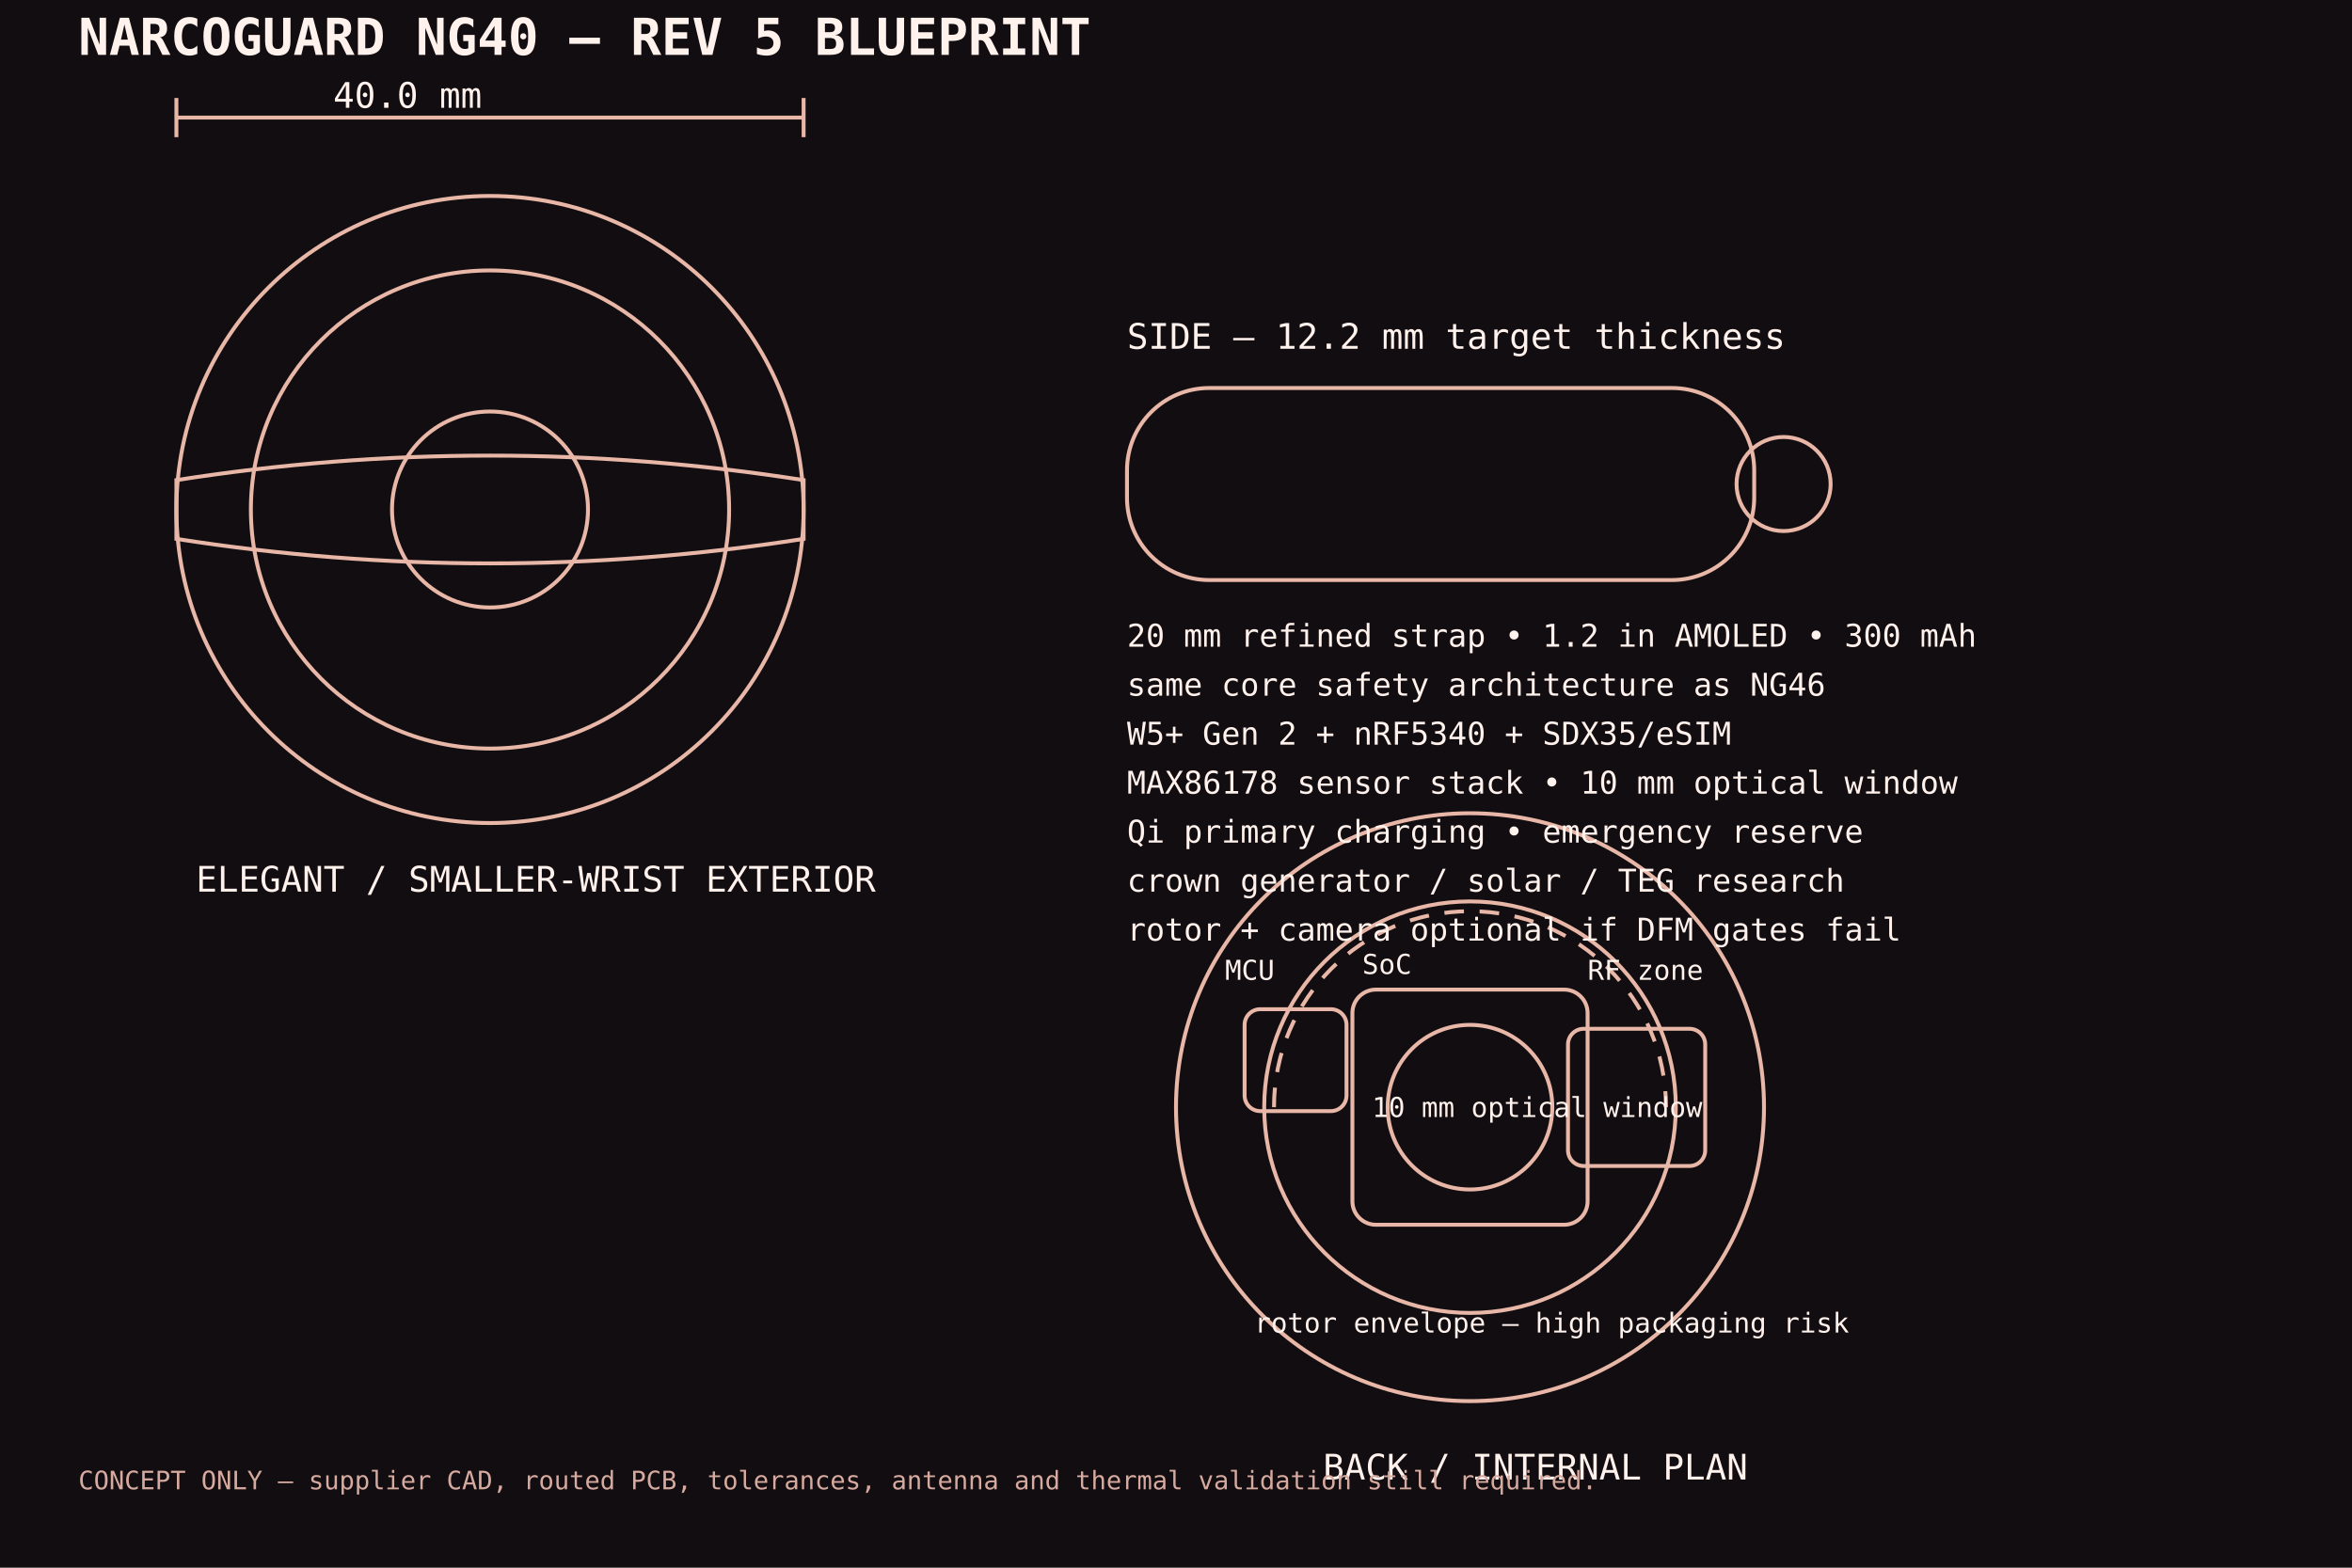
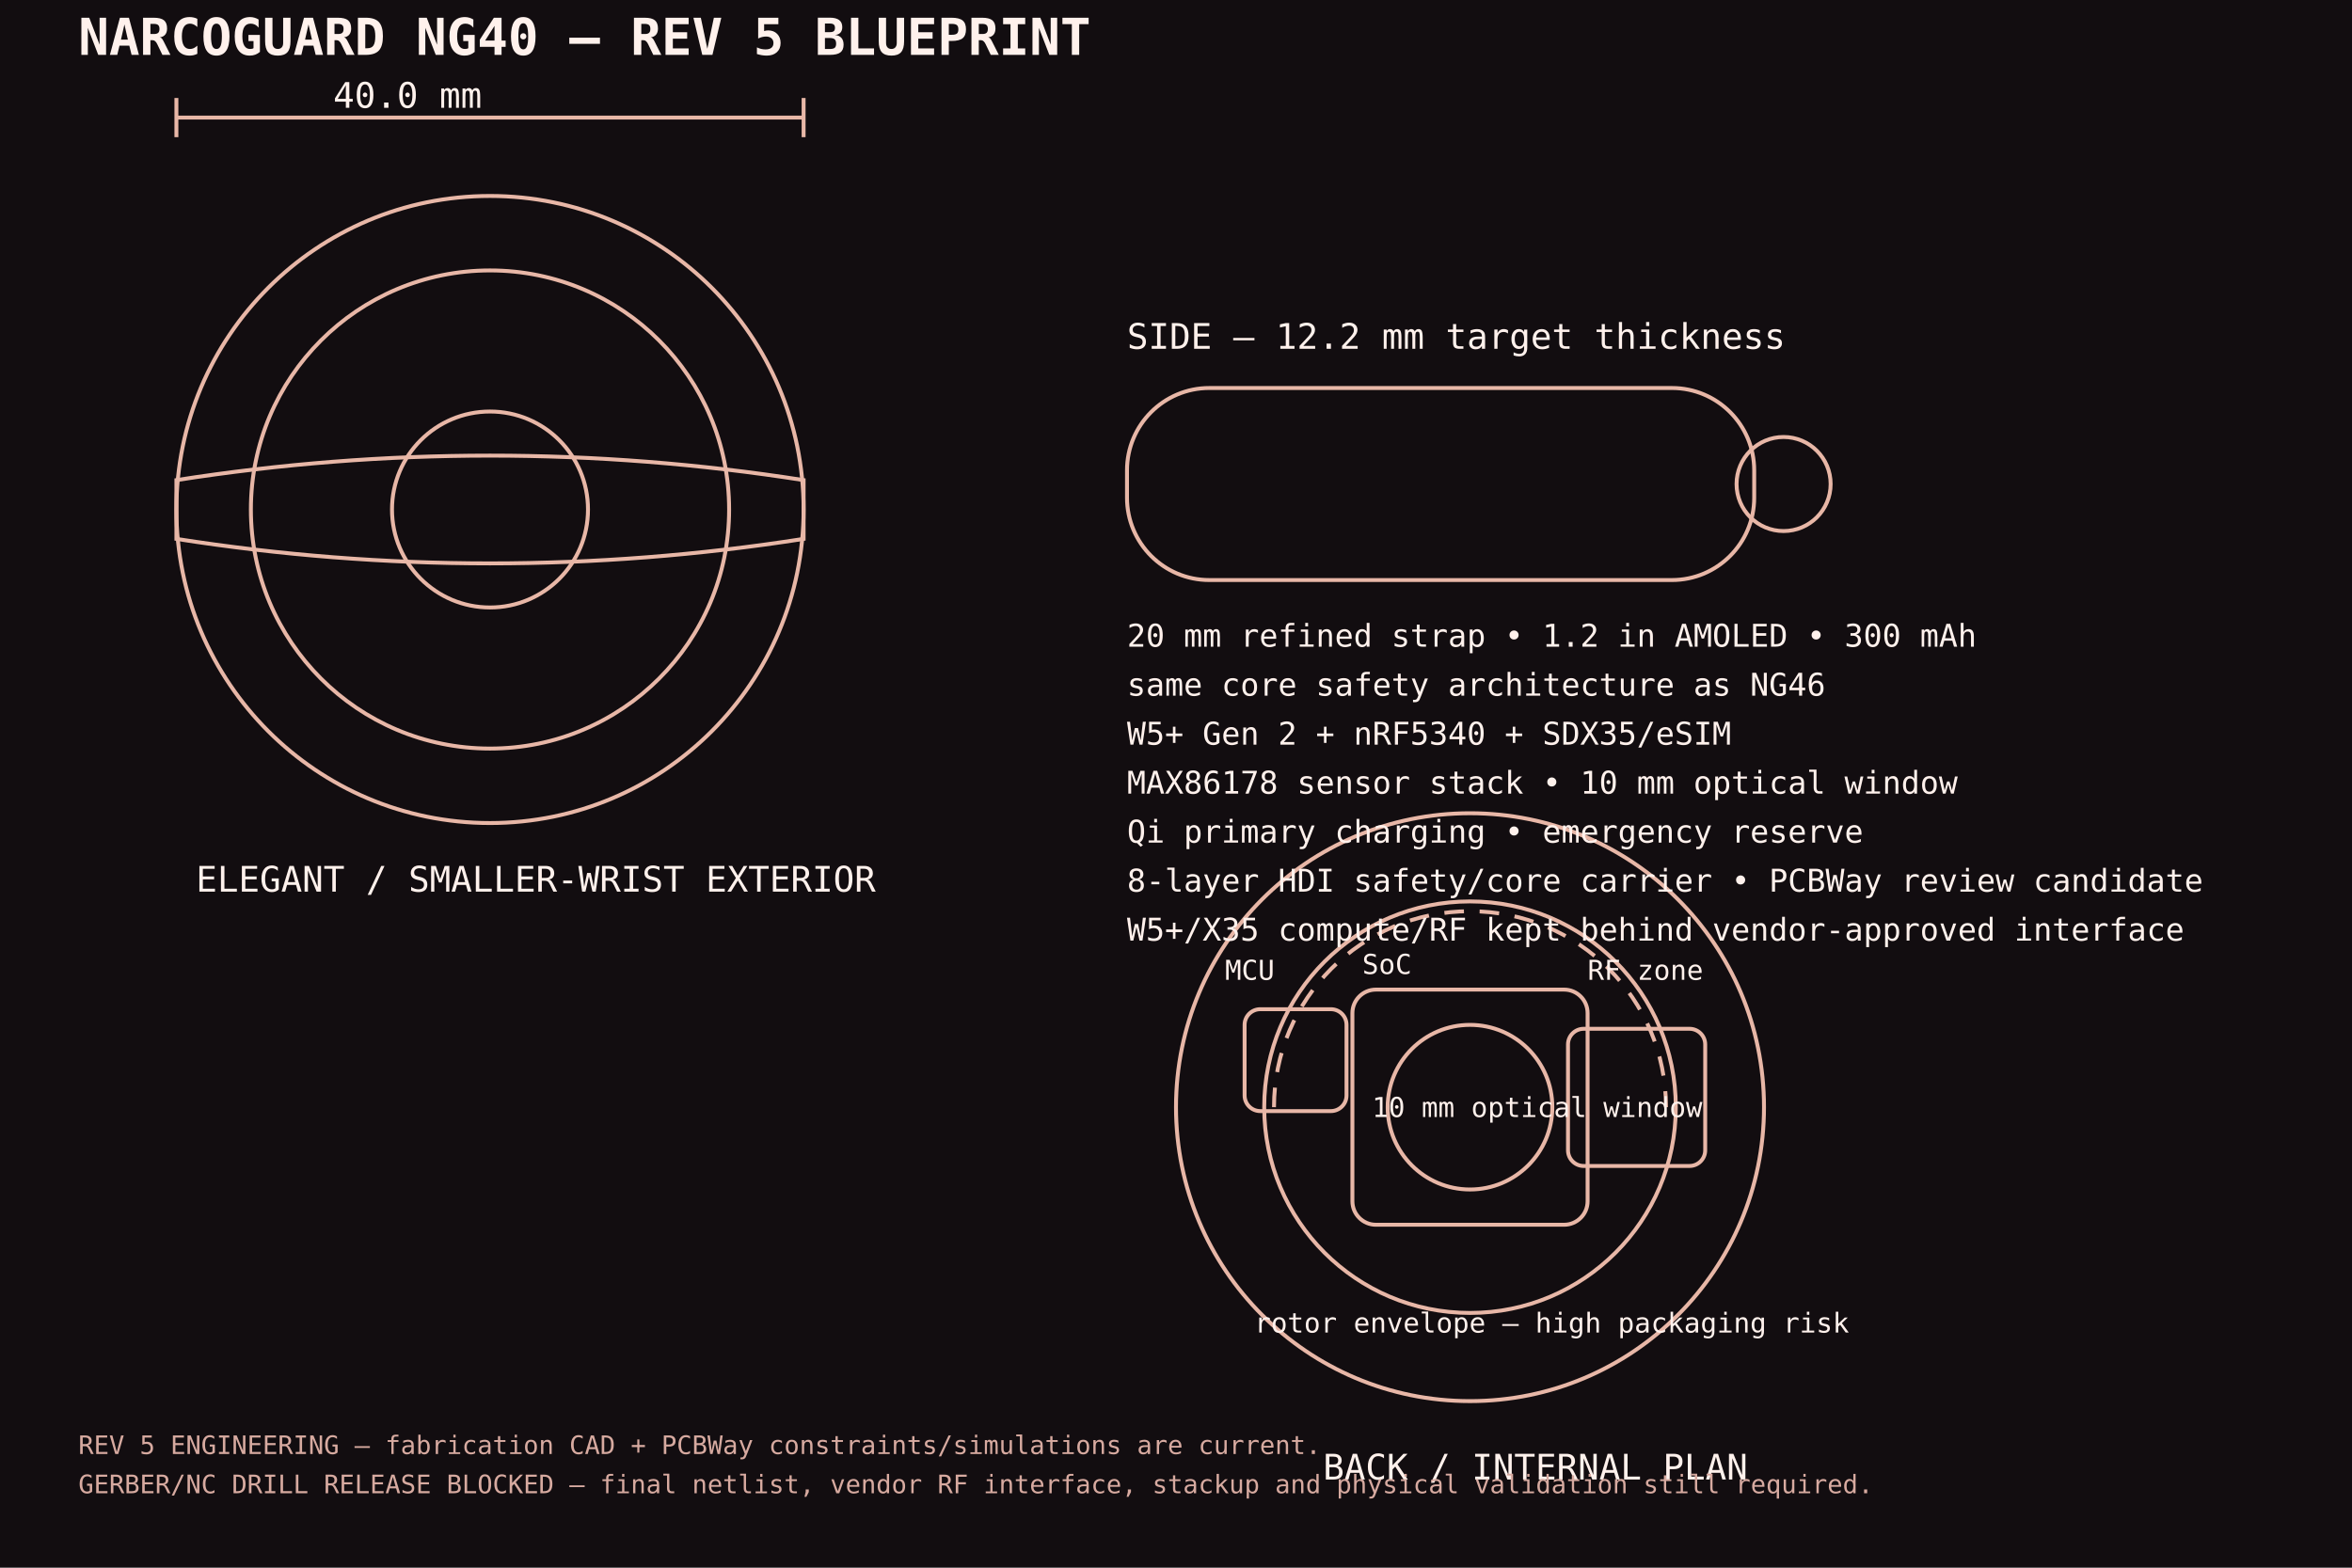
<svg xmlns="http://www.w3.org/2000/svg" viewBox="0 0 1200 800" role="img" aria-labelledby="t d">
  <rect width="1200" height="800" fill="#120d10" />
  <g stroke="#e8b7a7" fill="none" stroke-width="2">
    <circle cx="250" cy="260" r="160" />
    <circle cx="250" cy="260" r="122" />
    <circle cx="250" cy="260" r="50" />
    <path d="M90 245 Q250 220 410 245 L410 275 Q250 300 90 275 Z" />
    <line x1="90" y1="60" x2="410" y2="60" />
    <line x1="90" y1="50" x2="90" y2="70" />
    <line x1="410" y1="50" x2="410" y2="70" />
    <rect x="575" y="198" width="320" height="98" rx="42" />
    <circle cx="910" cy="247" r="24" />
    <circle cx="750" cy="565" r="150" />
    <circle cx="750" cy="565" r="105" />
    <circle cx="750" cy="565" r="42" />
    <rect x="690" y="505" width="120" height="120" rx="12" />
    <rect x="800" y="525" width="70" height="70" rx="8" />
    <rect x="635" y="515" width="52" height="52" rx="8" />
    <path d="M650 565 A100 100 0 0 1 850 565" stroke-dasharray="10 8" />
  </g>
  <g fill="#fff1ec" font-family="monospace">
    <text x="40" y="28" font-size="26" font-weight="bold">NARCOGUARD NG40 — REV 5 BLUEPRINT</text>
    <text x="170" y="55" font-size="18">40.0 mm</text>
    <text x="575" y="178" font-size="18">SIDE — 12.2 mm target thickness</text>
    <text x="100" y="455" font-size="18">ELEGANT / SMALLER-WRIST EXTERIOR</text>
    <text x="675" y="755" font-size="18">BACK / INTERNAL PLAN</text>
    <text x="575" y="330" font-size="16">20 mm refined strap • 1.2 in AMOLED • 300 mAh</text>
    <text x="575" y="355" font-size="16">same core safety architecture as NG46</text>
    <text x="575" y="380" font-size="16">W5+ Gen 2 + nRF5340 + SDX35/eSIM</text>
    <text x="575" y="405" font-size="16">MAX86178 sensor stack • 10 mm optical window</text>
    <text x="575" y="430" font-size="16">Qi primary charging • emergency reserve</text>
-     <text x="575" y="455" font-size="16">crown generator / solar / TEG research</text>
-     <text x="575" y="480" font-size="16">rotor + camera optional if DFM gates fail</text>
+     <text x="575" y="455" font-size="16">8-layer HDI safety/core carrier • PCBWay review candidate</text>
+     <text x="575" y="480" font-size="16">W5+/X35 compute/RF kept behind vendor-approved interface</text>
    <text x="810" y="500" font-size="14">RF zone</text>
    <text x="695" y="497" font-size="14">SoC</text>
    <text x="625" y="500" font-size="14">MCU</text>
    <text x="700" y="570" font-size="14">10 mm optical window</text>
    <text x="640" y="680" font-size="14">rotor envelope — high packaging risk</text>
-     <text x="40" y="760" font-size="13" fill="#d7aaa0">CONCEPT ONLY — supplier CAD, routed PCB, tolerances, antenna and thermal validation still required.</text>
+     <text x="40" y="742" font-size="13" fill="#d7aaa0">REV 5 ENGINEERING — fabrication CAD + PCBWay constraints/simulations are current.</text>
+     <text x="40" y="762" font-size="13" fill="#d7aaa0">GERBER/NC DRILL RELEASE BLOCKED — final netlist, vendor RF interface, stackup and physical validation still required.</text>
  </g>
</svg>
